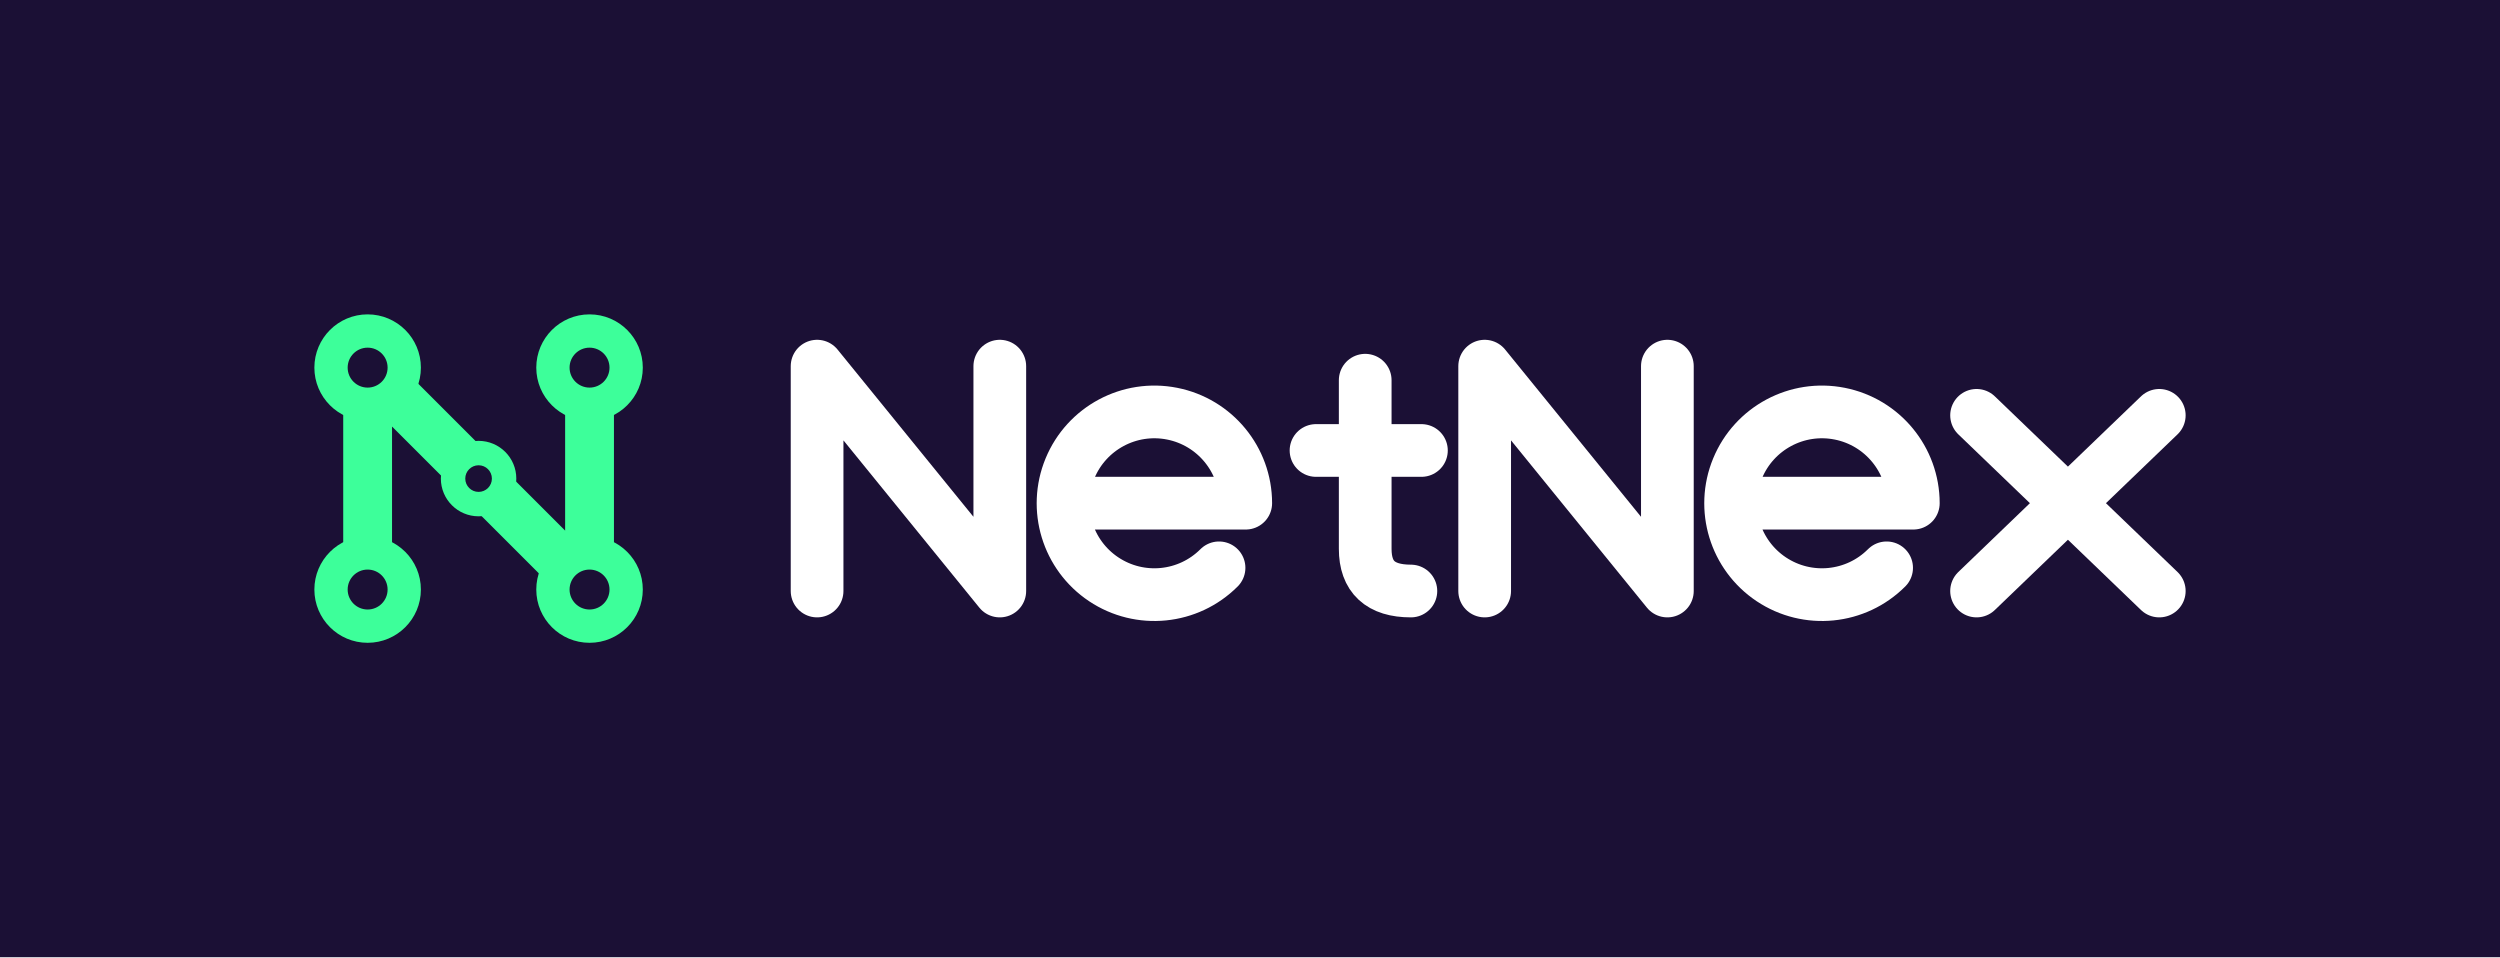
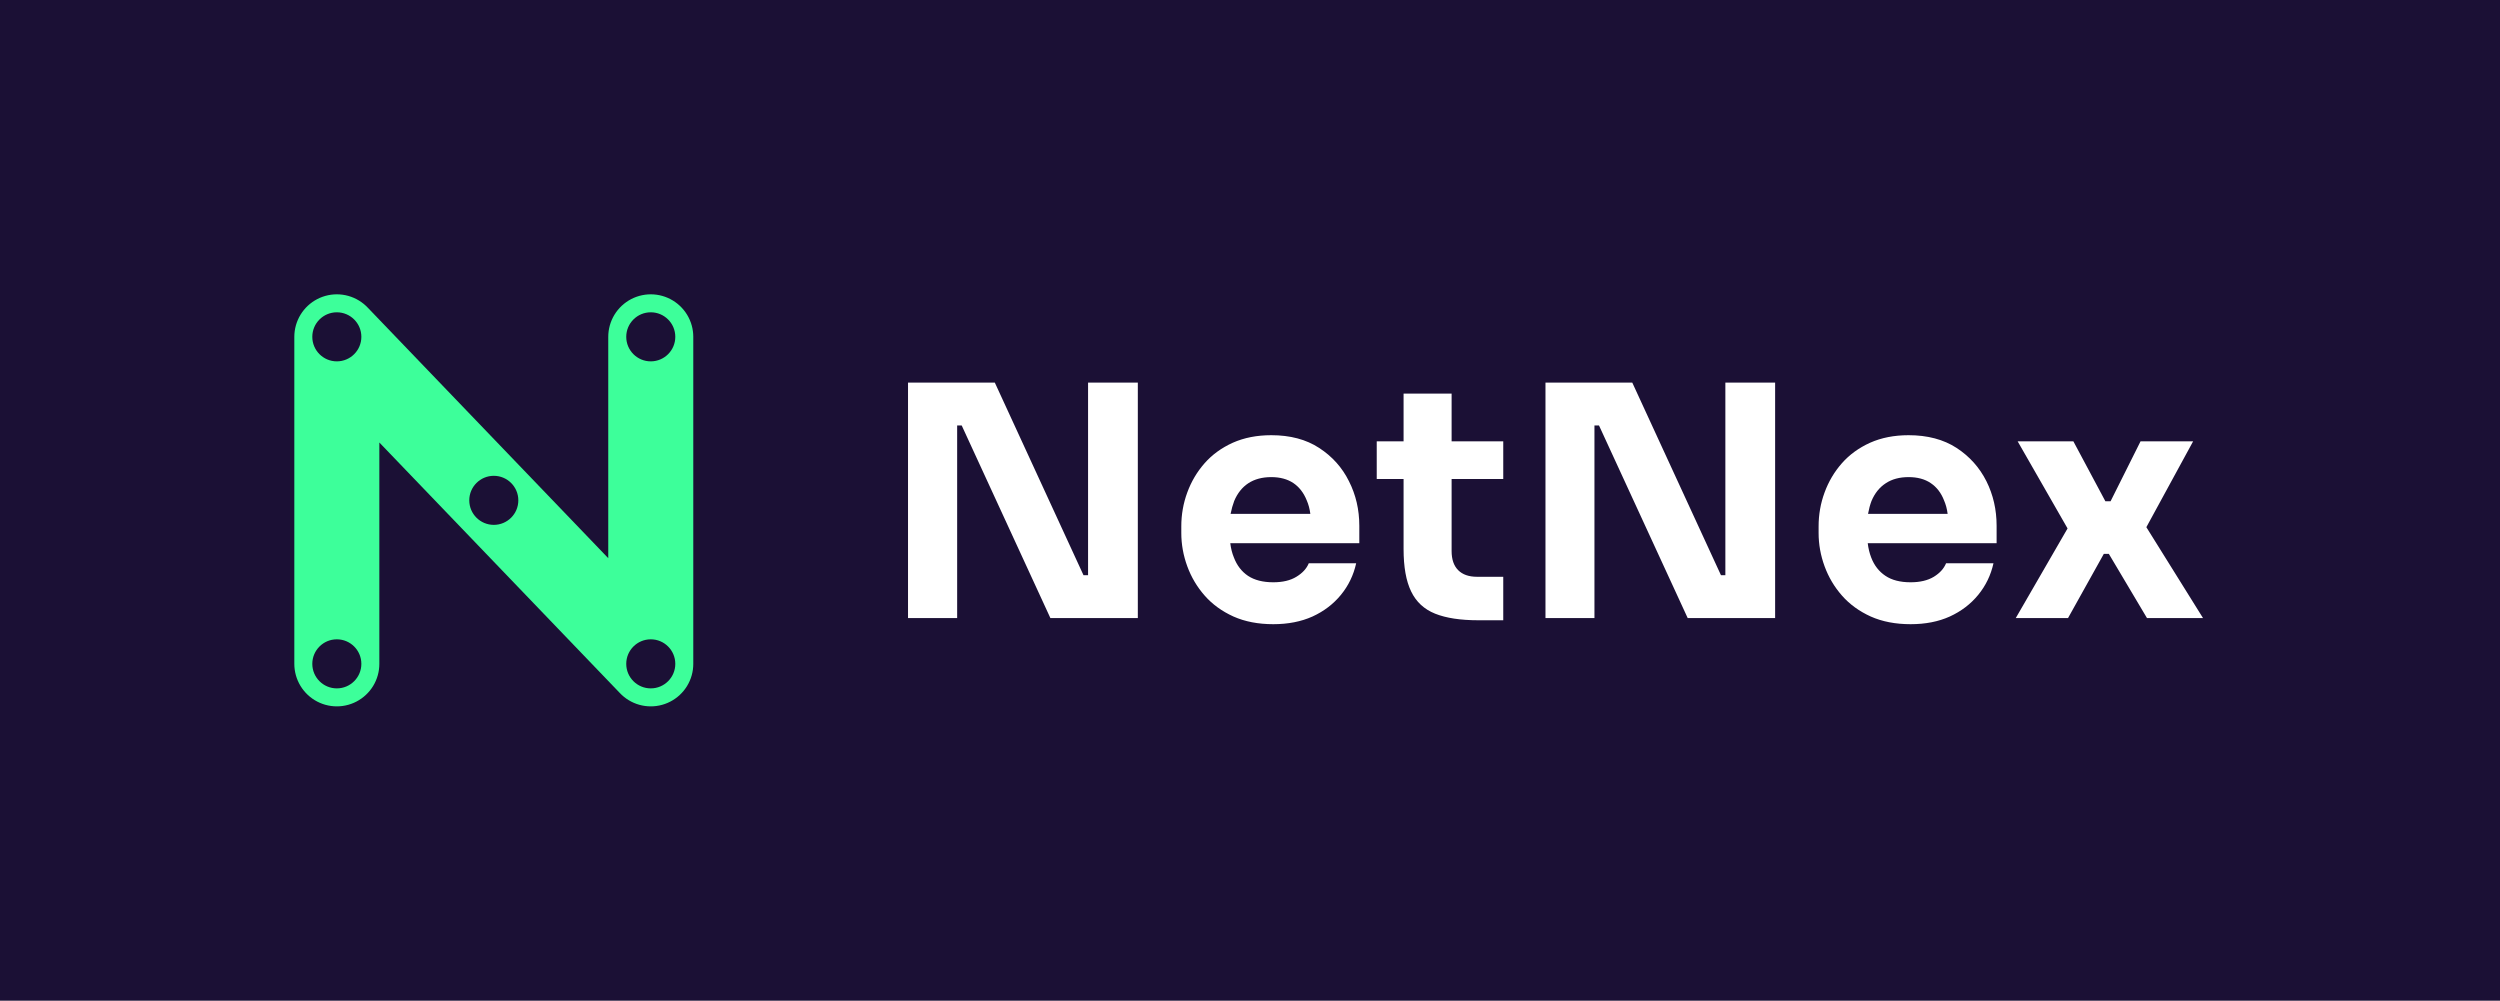
- <svg xmlns="http://www.w3.org/2000/svg" viewBox="0 0 1351.9 517.6" width="1351.9" height="517.6">
-   <defs>
-     <mask id="h" maskUnits="userSpaceOnUse" x="-40" y="-40" width="180" height="180">
-       <rect x="-40" y="-40" width="180" height="180" fill="#fff" />
-       <g fill="#000">
-         <circle cx="0" cy="0" r="9" />
-         <circle cx="0" cy="100" r="9" />
-         <circle cx="100" cy="0" r="9" />
-         <circle cx="100" cy="100" r="9" />
-         <circle cx="50" cy="50" r="6" />
-       </g>
-     </mask>
-   </defs>
-   <rect width="1351.9" height="517.6" fill="#1B1035" />
-   <g transform="translate(198.8 198.8) scale(1.2)">
-     <g mask="url(#h)">
-       <path d="M0 100V0L100 100V0" fill="none" stroke="#3DFF9A" stroke-width="22" stroke-linecap="round" stroke-linejoin="round" />
-       <g fill="#3DFF9A">
-         <circle cx="0" cy="0" r="24" />
-         <circle cx="0" cy="100" r="24" />
-         <circle cx="100" cy="0" r="24" />
-         <circle cx="100" cy="100" r="24" />
-         <circle cx="50" cy="50" r="17" fill="#3DFF9A" />
-       </g>
+ <svg xmlns="http://www.w3.org/2000/svg" viewBox="0 0 1592.66 637.5" width="1592.66" height="637.5">
+   <rect width="1592.66" height="637.5" fill="#1B1035" />
+   <g transform="translate(214.583 214.583) scale(2.08333)">
+     <defs>
+       <mask id="h" maskUnits="userSpaceOnUse" x="-30" y="-30" width="156" height="160">
+         <rect x="-30" y="-30" width="156" height="160" fill="#fff" />
+         <g fill="#000">
+           <circle cx="0" cy="0" r="7.5" />
+           <circle cx="96" cy="0" r="7.5" />
+           <circle cx="0" cy="100" r="7.5" />
+           <circle cx="96" cy="100" r="7.5" />
+           <circle cx="48" cy="50" r="7.5" />
+         </g>
+       </mask>
+     </defs>
+     <g mask="url(#h)" fill="none" stroke="#3DFF9A" stroke-width="26" stroke-linecap="round" stroke-linejoin="round">
+       <path d="M0 100V0M96 0V100M0 0L96 100" />
    </g>
  </g>
-   <g transform="translate(427.6 183.75) scale(1.9)">
-     <g transform="translate(7.5 7.5)" fill="none" stroke="#FFFFFF" stroke-width="15" stroke-linecap="round" stroke-linejoin="round">
-       <path d="M0 64V0L52 64V0" transform="translate(0 0)" />
-       <path d="M0 39H52A26 26 0 1 0 44.4 57.4" transform="translate(70 0)" />
-       <path d="M16 4V52Q16 64 29 64M2 24H32" transform="translate(140 0)" />
-       <path d="M0 64V0L52 64V0" transform="translate(190 0)" />
-       <path d="M0 39H52A26 26 0 1 0 44.4 57.4" transform="translate(260 0)" />
-       <path d="M0 14L52 64M52 14L0 64" transform="translate(330 0)" />
-     </g>
-   </g>
+   <path d="M16.8 0.0V-150.0H72.1L128.6 -27.3H131.5V-150.0H163.2V0.0H107.5L51.0 -122.7H48.1V0.0ZM249.5 3.9Q235.1 3.9 224.1 -1.0Q213.1 -6.0 205.8 -14.3Q198.5 -22.6 194.7 -33.0Q190.9 -43.4 190.9 -54.2V-58.4Q190.9 -69.7 194.7 -80.0Q198.5 -90.4 205.7 -98.6Q212.9 -106.8 223.7 -111.7Q234.5 -116.5 248.2 -116.5Q266.3 -116.5 278.7 -108.4Q291.2 -100.3 297.7 -87.2Q304.3 -74.2 304.3 -58.8V-47.7H222.1Q222.7 -42.7 224.4 -38.6Q227.3 -31.0 233.4 -26.9Q239.6 -22.8 249.5 -22.8Q258.5 -22.8 264.2 -26.3Q270.0 -29.8 272.1 -34.9H302.3Q299.8 -23.6 292.6 -14.8Q285.4 -6.0 274.5 -1.0Q263.6 3.9 249.5 3.9ZM222.3 -66.4H273.1Q272.5 -71.1 270.8 -75.0Q267.9 -82.2 262.3 -86.0Q256.6 -89.8 248.2 -89.8Q239.6 -89.8 233.6 -85.9Q227.7 -82.0 224.6 -74.6Q223.2 -70.9 222.3 -66.4ZM380.1 1.4Q363.1 1.4 352.6 -2.8Q342.1 -7.0 337.3 -17.0Q332.5 -26.9 332.5 -44.0V-88.6H315.4V-112.6H332.5V-143.0H363.1V-112.6H396.0V-88.6H363.1V-42.7Q363.1 -34.7 367.3 -30.5Q371.5 -26.3 379.3 -26.3H396.0V1.4ZM422.9 0.0V-150.0H478.2L534.7 -27.3H537.5V-150.0H569.2V0.0H513.5L457.0 -122.7H454.1V0.0ZM655.5 3.9Q641.1 3.9 630.1 -1.0Q619.1 -6.0 611.8 -14.3Q604.5 -22.6 600.7 -33.0Q596.9 -43.4 596.9 -54.2V-58.4Q596.9 -69.7 600.7 -80.0Q604.5 -90.4 611.7 -98.6Q618.9 -106.8 629.7 -111.7Q640.5 -116.5 654.2 -116.5Q672.3 -116.5 684.8 -108.4Q697.2 -100.3 703.8 -87.2Q710.3 -74.2 710.3 -58.8V-47.7H628.2Q628.8 -42.7 630.4 -38.6Q633.3 -31.0 639.5 -26.9Q645.6 -22.8 655.5 -22.8Q664.5 -22.8 670.3 -26.3Q676.0 -29.8 678.1 -34.9H708.3Q705.8 -23.6 698.6 -14.8Q691.4 -6.0 680.5 -1.0Q669.7 3.9 655.5 3.9ZM628.4 -66.4H679.1Q678.5 -71.1 676.8 -75.0Q674.0 -82.2 668.3 -86.0Q662.7 -89.8 654.2 -89.8Q645.6 -89.8 639.7 -85.9Q633.7 -82.0 630.6 -74.6Q629.2 -70.9 628.4 -66.4ZM722.5 0.0 755.5 -57.1 723.7 -112.6H759.2L779.6 -74.4H782.9L802.0 -112.6H835.5L805.7 -57.9L841.8 0.0H806.1L781.8 -40.9H778.6L755.8 0.0Z" fill="#FFFFFF" transform="translate(561.667 393.75)" />
</svg>
